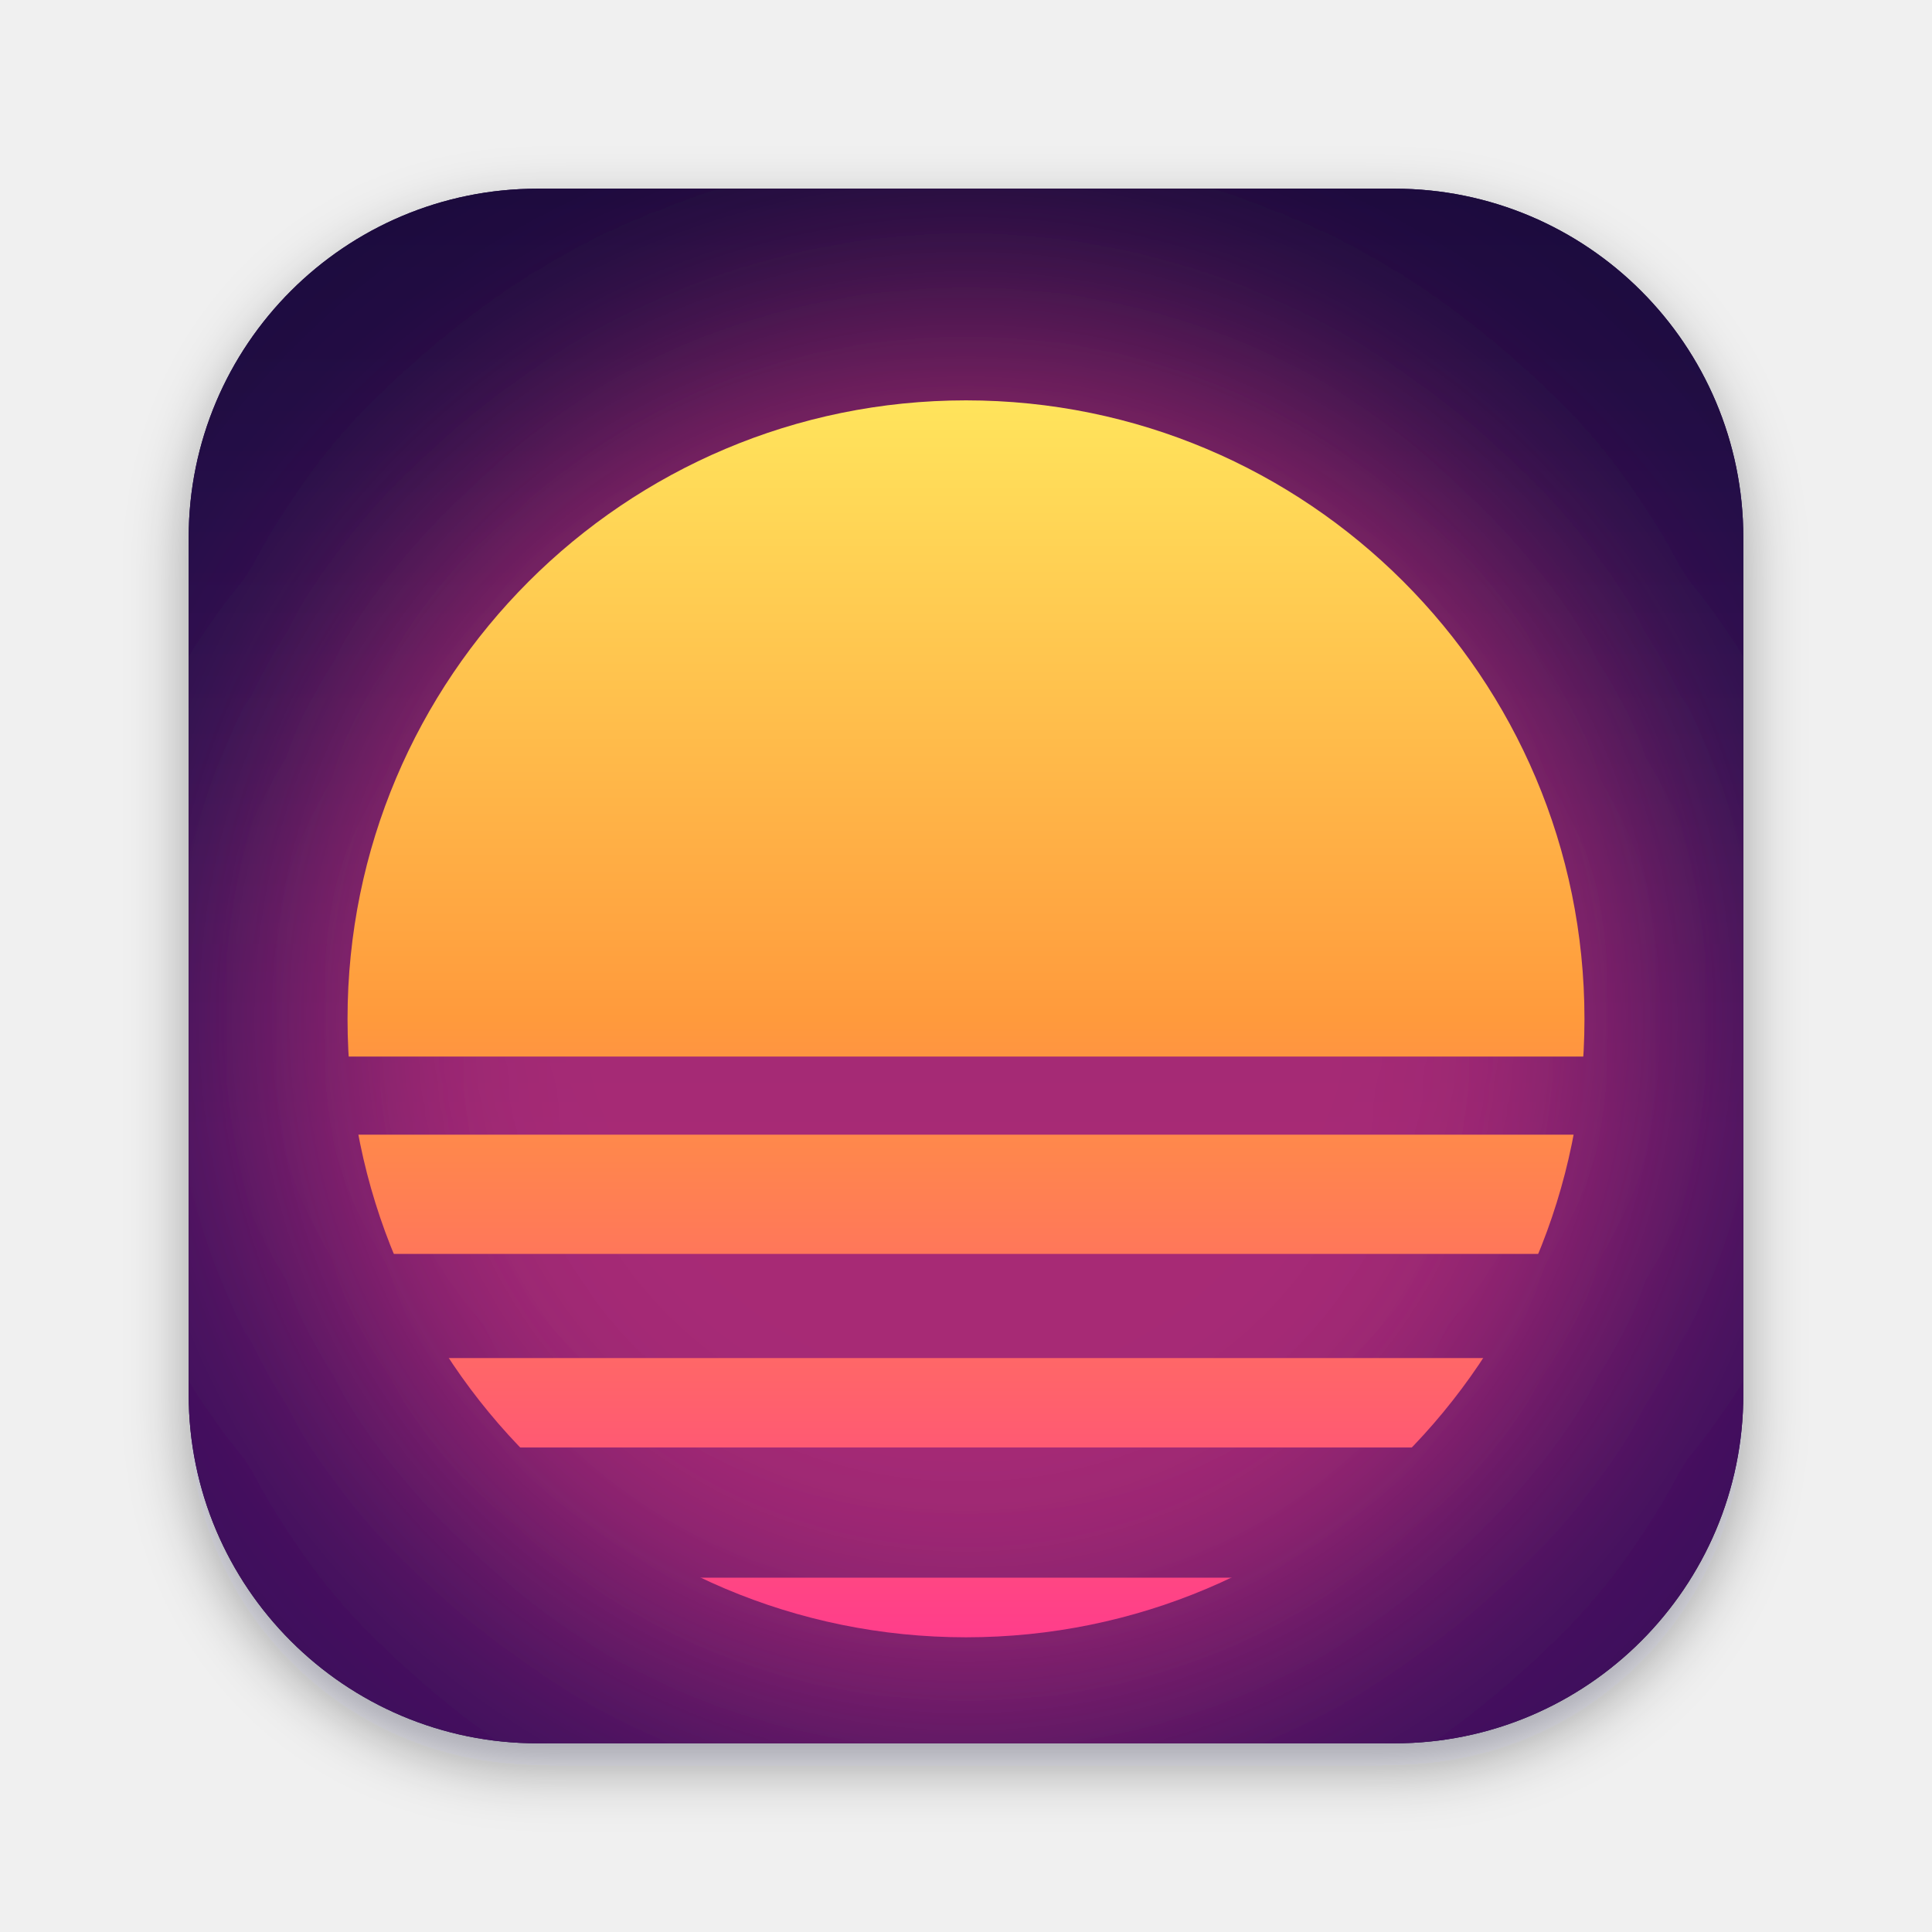
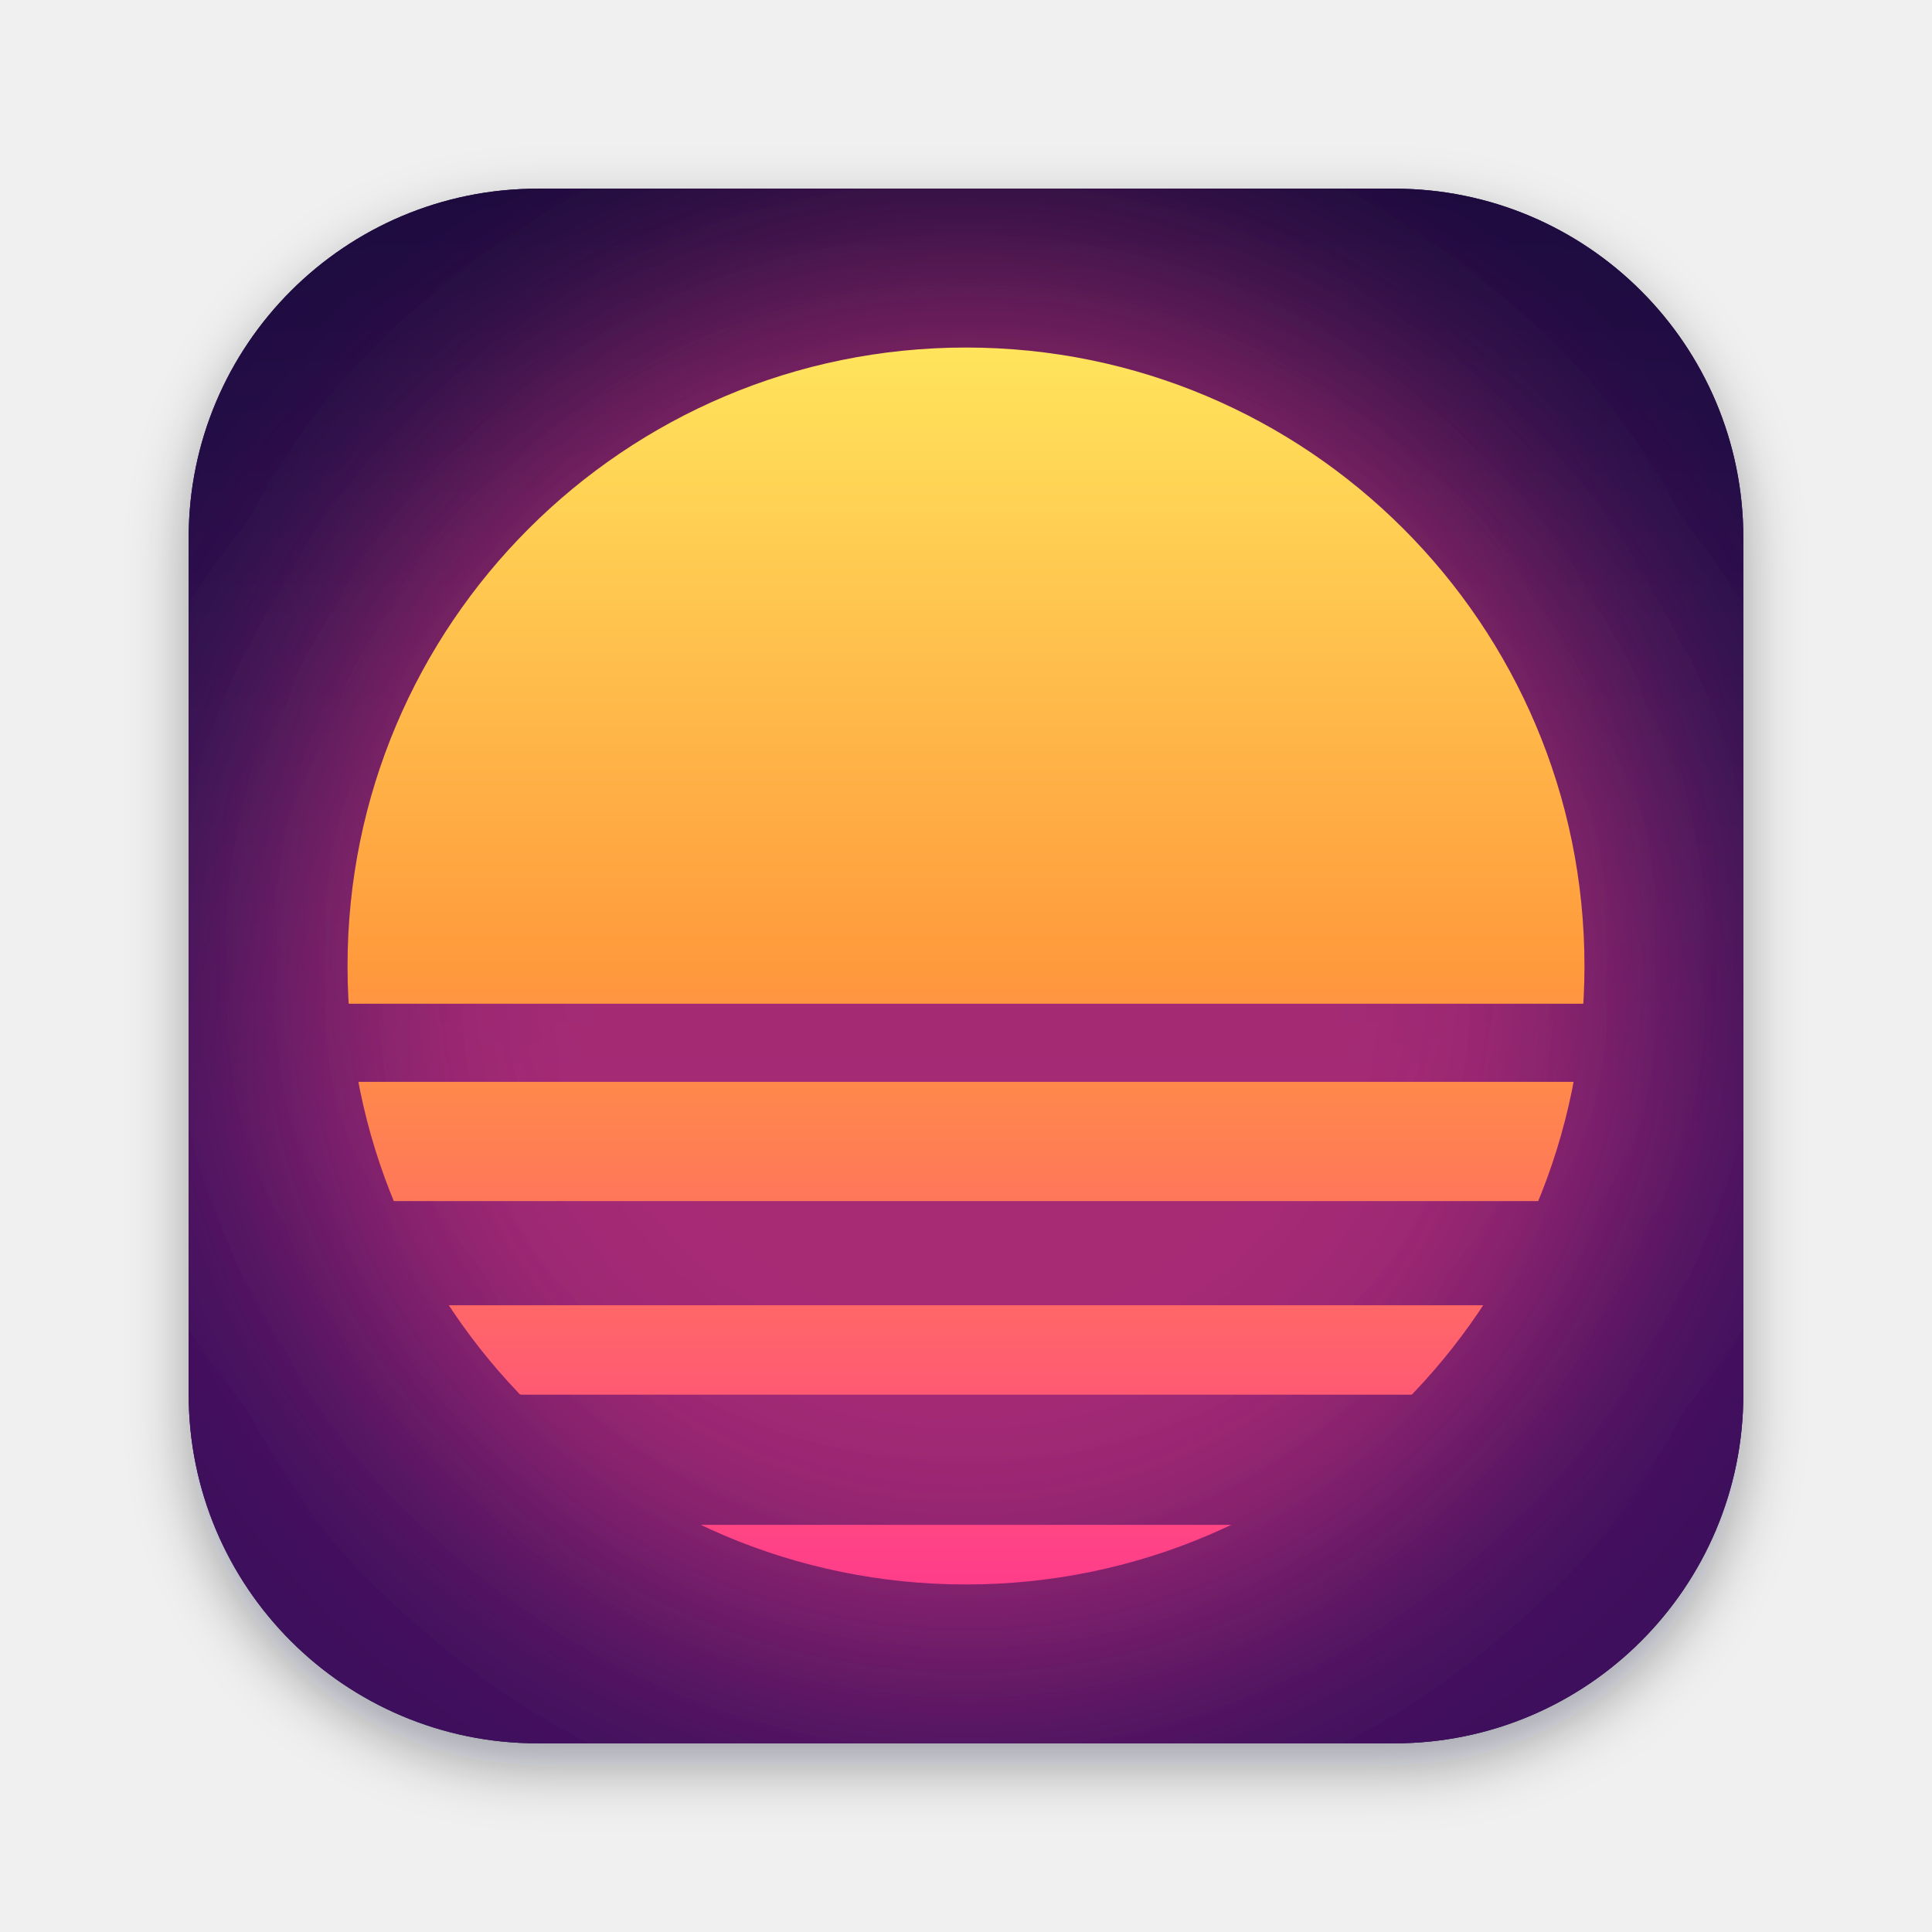
<svg xmlns="http://www.w3.org/2000/svg" viewBox="0 0 1024 1024" width="32" height="32">
  <defs>
    <clipPath id="calm-32-body">
      <rect x="100" y="100" width="824" height="824" rx="185" />
    </clipPath>
    <filter id="calm-32-sh" filterUnits="userSpaceOnUse" x="0" y="0" width="1024" height="1024">
      <feDropShadow dx="0" dy="12" stdDeviation="16" flood-color="#0B0418" flood-opacity="0.34" />
    </filter>
    <linearGradient id="calm-32-sky" gradientUnits="userSpaceOnUse" x1="0" y1="100" x2="0" y2="600">
      <stop offset="0" stop-color="#1A0B3D" stop-opacity="1" />
      <stop offset="0.6" stop-color="#28104F" stop-opacity="1" />
      <stop offset="1" stop-color="#3B0F5C" stop-opacity="1" />
    </linearGradient>
    <filter id="calm-32-blur72_1" filterUnits="userSpaceOnUse" x="0" y="0" width="1024" height="1024">
      <feGaussianBlur stdDeviation="72.1" />
    </filter>
-     <linearGradient id="calm-32-sun" gradientUnits="userSpaceOnUse" x1="0" y1="212.2" x2="0" y2="867.8">
+     <linearGradient id="calm-32-sun" gradientUnits="userSpaceOnUse" x1="0" y1="184.2" x2="0" y2="839.8">
      <stop offset="0" stop-color="#FFE45C" stop-opacity="1" />
      <stop offset="0.5" stop-color="#FF9A3C" stop-opacity="1" />
      <stop offset="1" stop-color="#FF3D8B" stop-opacity="1" />
    </linearGradient>
    <mask id="calm-32-sungaps" maskUnits="userSpaceOnUse" x="0" y="0" width="1024" height="1024">
      <rect x="0" y="0" width="1024" height="1024" fill="#fff" />
-       <rect x="-200" y="560.0" width="1424" height="41.4" fill="#000" />
-       <rect x="-200" y="664.6" width="1424" height="55.2" fill="#000" />
-       <rect x="-200" y="767.2" width="1424" height="69.0" fill="#000" />
+       <rect x="-200" y="532.0" width="1424" height="41.4" fill="#000" />
+       <rect x="-200" y="636.6" width="1424" height="55.2" fill="#000" />
+       <rect x="-200" y="739.2" width="1424" height="69.0" fill="#000" />
    </mask>
  </defs>
  <rect x="100" y="100" width="824" height="824" rx="185" fill="#1A0B3D" filter="url(#calm-32-sh)" />
  <g clip-path="url(#calm-32-body)">
    <rect x="0" y="0" width="1024" height="1024" fill="url(#calm-32-sky)" />
-     <circle cx="512" cy="540" r="367.1" fill="#FF3D8B" fill-opacity="0.55" filter="url(#calm-32-blur72_1)" />
-     <circle cx="512" cy="540" r="327.8" fill="url(#calm-32-sun)" mask="url(#calm-32-sungaps)" />
+     <circle cx="512" cy="512" r="367.1" fill="#FF3D8B" fill-opacity="0.55" filter="url(#calm-32-blur72_1)" />
+     <circle cx="512" cy="512" r="327.8" fill="url(#calm-32-sun)" mask="url(#calm-32-sungaps)" />
  </g>
</svg>
